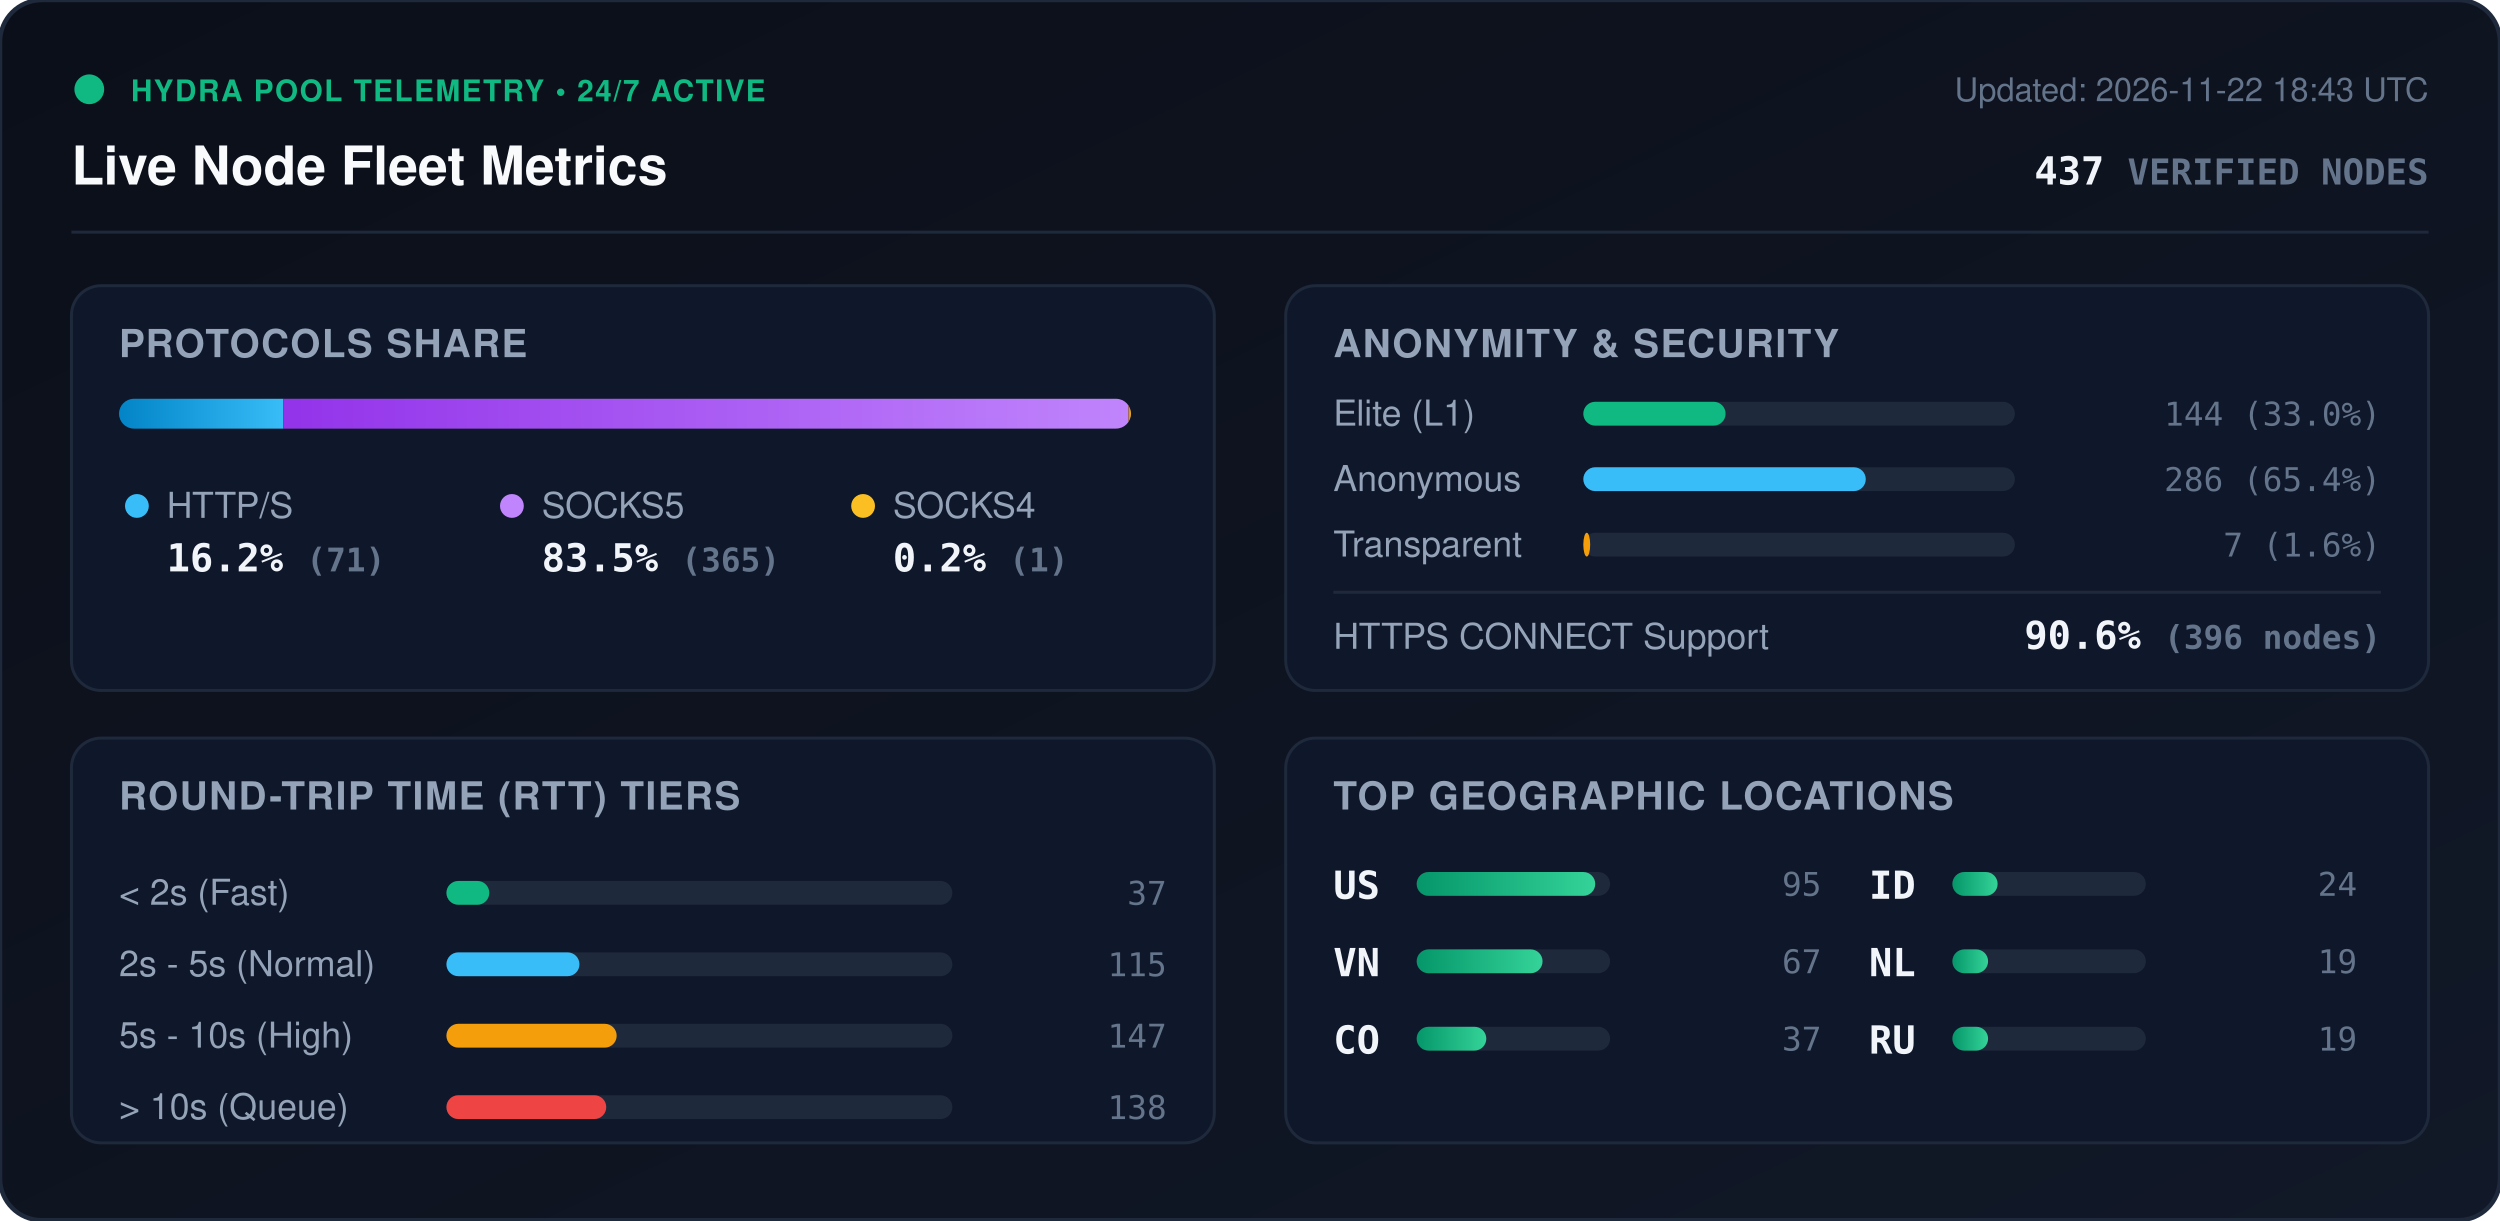
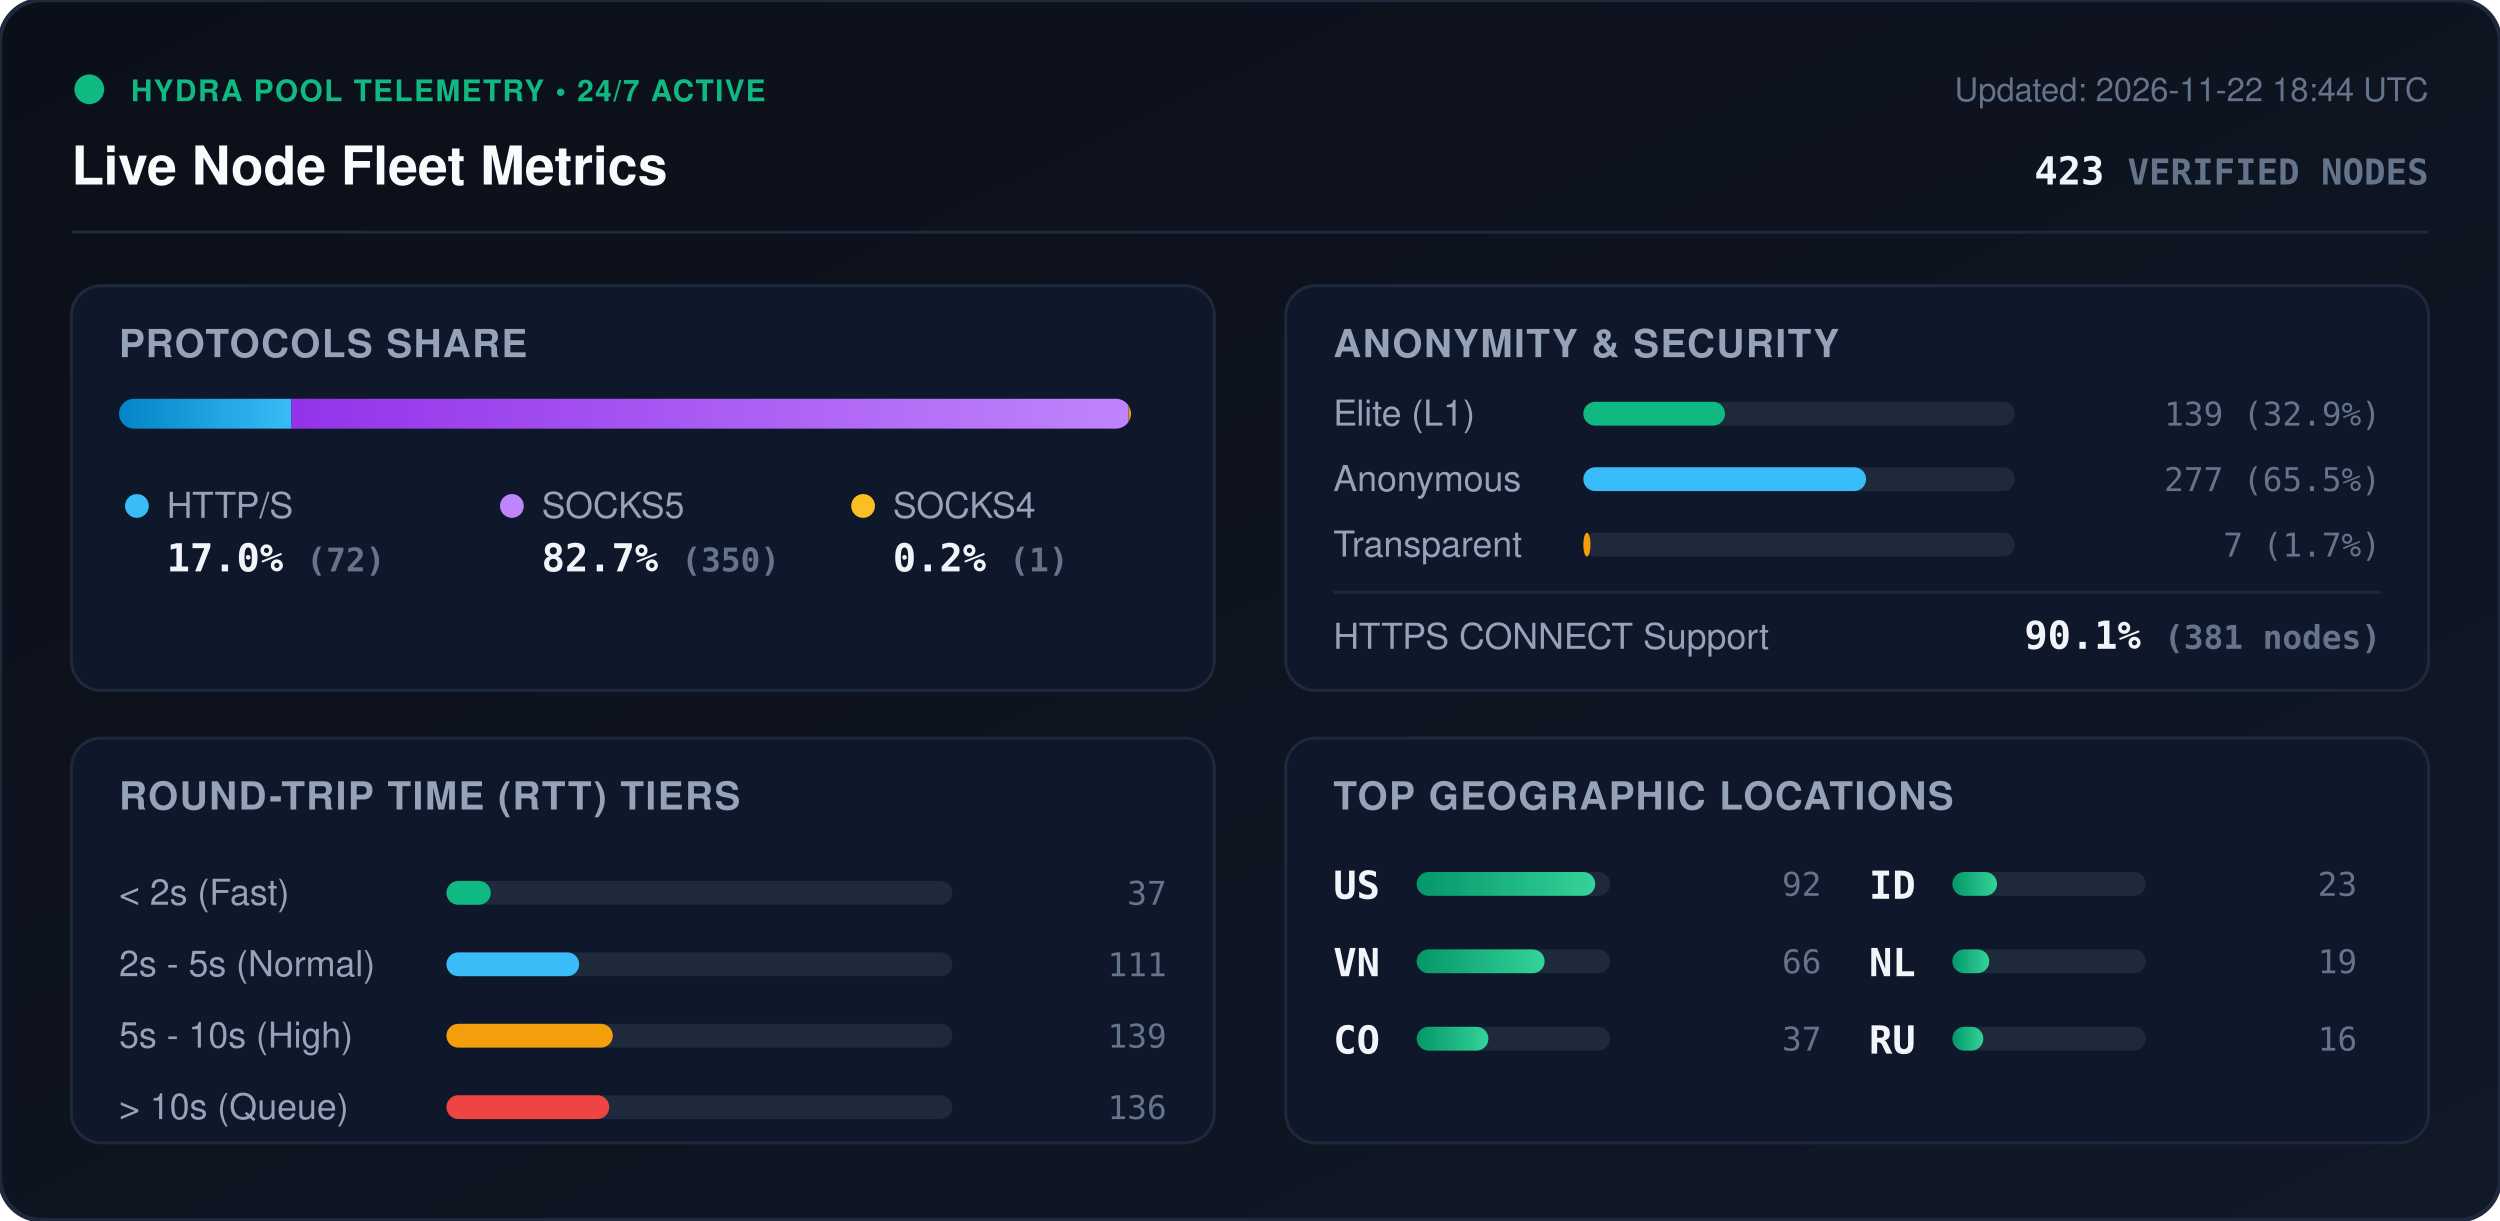
<svg xmlns="http://www.w3.org/2000/svg" viewBox="0 0 840 410" width="840" height="410" style="max-width: 100%; height: auto;">
  <defs>
    <linearGradient id="bg" x1="0%" y1="0%" x2="100%" y2="100%">
      <stop offset="0%" stop-color="#0b0f19" />
      <stop offset="100%" stop-color="#111827" />
    </linearGradient>
    <linearGradient id="bar-http" x1="0%" y1="0%" x2="100%" y2="0%">
      <stop offset="0%" stop-color="#0284c7" />
      <stop offset="100%" stop-color="#38bdf8" />
    </linearGradient>
    <linearGradient id="bar-socks5" x1="0%" y1="0%" x2="100%" y2="0%">
      <stop offset="0%" stop-color="#9333ea" />
      <stop offset="100%" stop-color="#c084fc" />
    </linearGradient>
    <linearGradient id="bar-socks4" x1="0%" y1="0%" x2="100%" y2="0%">
      <stop offset="0%" stop-color="#d97706" />
      <stop offset="100%" stop-color="#fbbf24" />
    </linearGradient>
    <linearGradient id="bar-green" x1="0%" y1="0%" x2="100%" y2="0%">
      <stop offset="0%" stop-color="#059669" />
      <stop offset="100%" stop-color="#34d399" />
    </linearGradient>
    <clipPath id="prog-track-clip">
      <rect width="340.0" height="10" rx="5" />
    </clipPath>
    <style>
      .title { font: 700 18px -apple-system, BlinkMacSystemFont, 'Segoe UI', Helvetica, Arial, sans-serif; fill: #f8fafc; }
      .sub { font: 500 11px -apple-system, BlinkMacSystemFont, 'Segoe UI', Helvetica, Arial, sans-serif; fill: #64748b; }
      .section-hdr { font: 600 13px -apple-system, BlinkMacSystemFont, 'Segoe UI', Helvetica, Arial, sans-serif; fill: #94a3b8; letter-spacing: 0.5px; }
      .metric-val { font: 700 13px -apple-system, BlinkMacSystemFont, 'Segoe UI', Helvetica, Arial, sans-serif; fill: #f1f5f9; }
      .metric-lbl { font: 500 12px -apple-system, BlinkMacSystemFont, 'Segoe UI', Helvetica, Arial, sans-serif; fill: #94a3b8; }
      .badge-txt { font: 700 10px -apple-system, BlinkMacSystemFont, 'Segoe UI', Helvetica, Arial, sans-serif; fill: #10b981; letter-spacing: 0.5px; }
      .mono { font-family: ui-monospace, SFMono-Regular, Menlo, Monaco, Consolas, monospace; }
      .pulse { animation: beacon 2s infinite ease-in-out; }
      @keyframes beacon { 0%, 100% { opacity: 1; } 50% { opacity: 0.35; } }
    </style>
  </defs>
  <rect width="840" height="410" rx="14" fill="url(#bg)" stroke="#1e293b" stroke-width="1.5" />
  <g transform="translate(24, 24)">
    <circle cx="6" cy="6" r="5" fill="#10b981" class="pulse" />
    <text x="20" y="10" class="badge-txt">HYDRA POOL TELEMETRY • 24/7 ACTIVE</text>
    <text x="0" y="38" class="title">Live Node Fleet Metrics</text>
-     <text x="792" y="10" text-anchor="end" class="sub">Updated: 2026-11-22 18:43 UTC</text>
-     <text x="792" y="38" text-anchor="end" class="metric-val mono" fill="#38bdf8">437 <tspan font-size="12" fill="#64748b">VERIFIED NODES</tspan>
+     <text x="792" y="10" text-anchor="end" class="sub">Updated: 2026-11-22 18:44 UTC</text>
+     <text x="792" y="38" text-anchor="end" class="metric-val mono" fill="#38bdf8">423 <tspan font-size="12" fill="#64748b">VERIFIED NODES</tspan>
    </text>
  </g>
  <line x1="24" y1="78" x2="816" y2="78" stroke="#1e293b" stroke-width="1" />
  <g transform="translate(24, 96)">
    <rect width="384" height="136" rx="10" fill="#0f172a" stroke="#1e293b" />
    <text x="16" y="24" class="section-hdr">PROTOCOLS SHARE</text>
    <g transform="translate(16, 38)">
      <rect width="340.0" height="10" rx="5" fill="#1e293b" />
      <g clip-path="url(#prog-track-clip)">
-         <rect x="0" width="55.2" height="10" fill="url(#bar-http)" />
-         <rect x="55.2" width="284.0" height="10" fill="url(#bar-socks5)" />
+         <rect x="0" width="57.9" height="10" fill="url(#bar-http)" />
+         <rect x="57.9" width="281.3" height="10" fill="url(#bar-socks5)" />
        <rect x="339.2" width="0.8" height="10" fill="url(#bar-socks4)" />
      </g>
    </g>
    <g transform="translate(16, 68)">
      <circle cx="6" cy="6" r="4" fill="#38bdf8" />
      <text x="16" y="10" class="metric-lbl">HTTP/S</text>
-       <text x="16" y="28" class="metric-val mono">16.2% <tspan font-size="11" fill="#64748b">(71)</tspan>
+       <text x="16" y="28" class="metric-val mono">17.0% <tspan font-size="11" fill="#64748b">(72)</tspan>
      </text>
      <circle cx="132" cy="6" r="4" fill="#c084fc" />
      <text x="142" y="10" class="metric-lbl">SOCKS5</text>
-       <text x="142" y="28" class="metric-val mono">83.5% <tspan font-size="11" fill="#64748b">(365)</tspan>
+       <text x="142" y="28" class="metric-val mono">82.7% <tspan font-size="11" fill="#64748b">(350)</tspan>
      </text>
      <circle cx="250" cy="6" r="4" fill="#fbbf24" />
      <text x="260" y="10" class="metric-lbl">SOCKS4</text>
      <text x="260" y="28" class="metric-val mono">0.2% <tspan font-size="11" fill="#64748b">(1)</tspan>
      </text>
    </g>
  </g>
  <g transform="translate(432, 96)">
    <rect width="384" height="136" rx="10" fill="#0f172a" stroke="#1e293b" />
    <text x="16" y="24" class="section-hdr">ANONYMITY &amp; SECURITY</text>
    <text x="16" y="47" class="metric-lbl">Elite (L1)</text>
    <rect x="100" y="39" width="145.0" height="8" rx="4" fill="#1e293b" />
-     <rect x="100" y="39" width="47.8" height="8" rx="4" fill="#10b981" />
-     <text x="368" y="47" text-anchor="end" class="mono sub" fill="#e2e8f0">144 (33.0%)</text>
+     <rect x="100" y="39" width="47.6" height="8" rx="4" fill="#10b981" />
+     <text x="368" y="47" text-anchor="end" class="mono sub" fill="#e2e8f0">139 (32.9%)</text>
    <text x="16" y="69" class="metric-lbl">Anonymous</text>
    <rect x="100" y="61" width="145.0" height="8" rx="4" fill="#1e293b" />
-     <rect x="100" y="61" width="94.9" height="8" rx="4" fill="#38bdf8" />
-     <text x="368" y="69" text-anchor="end" class="mono sub" fill="#e2e8f0">286 (65.4%)</text>
+     <rect x="100" y="61" width="95.0" height="8" rx="4" fill="#38bdf8" />
+     <text x="368" y="69" text-anchor="end" class="mono sub" fill="#e2e8f0">277 (65.5%)</text>
    <text x="16" y="91" class="metric-lbl">Transparent</text>
    <rect x="100" y="83" width="145.0" height="8" rx="4" fill="#1e293b" />
-     <rect x="100" y="83" width="2.3" height="8" rx="4" fill="#f59e0b" />
-     <text x="368" y="91" text-anchor="end" class="mono sub" fill="#e2e8f0">7 (1.6%)</text>
+     <rect x="100" y="83" width="2.4" height="8" rx="4" fill="#f59e0b" />
+     <text x="368" y="91" text-anchor="end" class="mono sub" fill="#e2e8f0">7 (1.7%)</text>
    <line x1="16" y1="103" x2="368" y2="103" stroke="#1e293b" stroke-width="1" />
    <text x="16" y="122" class="metric-lbl">HTTPS CONNECT Support</text>
-     <text x="368" y="122" text-anchor="end" class="metric-val mono" fill="#34d399">90.6% <tspan font-size="11" fill="#64748b">(396 nodes)</tspan>
+     <text x="368" y="122" text-anchor="end" class="metric-val mono" fill="#34d399">90.1% <tspan font-size="11" fill="#64748b">(381 nodes)</tspan>
    </text>
  </g>
  <g transform="translate(24, 248)">
    <rect width="384" height="136" rx="10" fill="#0f172a" stroke="#1e293b" />
    <text x="16" y="24" class="section-hdr">ROUND-TRIP TIME (RTT) TIERS</text>
    <g transform="translate(16, 42)">
      <text x="0" y="14" class="metric-lbl">&lt; 2s (Fast)</text>
      <rect x="110" y="6" width="170" height="8" rx="4" fill="#1e293b" />
-       <rect x="110" y="6" width="14.4" height="8" rx="4" fill="#10b981" />
+       <rect x="110" y="6" width="14.9" height="8" rx="4" fill="#10b981" />
      <text x="352" y="14" text-anchor="end" class="mono sub">37</text>
      <text x="0" y="38" class="metric-lbl">2s - 5s (Normal)</text>
      <rect x="110" y="30" width="170" height="8" rx="4" fill="#1e293b" />
-       <rect x="110" y="30" width="44.7" height="8" rx="4" fill="#38bdf8" />
-       <text x="352" y="38" text-anchor="end" class="mono sub">115</text>
+       <rect x="110" y="30" width="44.6" height="8" rx="4" fill="#38bdf8" />
+       <text x="352" y="38" text-anchor="end" class="mono sub">111</text>
      <text x="0" y="62" class="metric-lbl">5s - 10s (High)</text>
      <rect x="110" y="54" width="170" height="8" rx="4" fill="#1e293b" />
-       <rect x="110" y="54" width="57.2" height="8" rx="4" fill="#f59e0b" />
-       <text x="352" y="62" text-anchor="end" class="mono sub">147</text>
+       <rect x="110" y="54" width="55.9" height="8" rx="4" fill="#f59e0b" />
+       <text x="352" y="62" text-anchor="end" class="mono sub">139</text>
      <text x="0" y="86" class="metric-lbl">&gt; 10s (Queue)</text>
      <rect x="110" y="78" width="170" height="8" rx="4" fill="#1e293b" />
-       <rect x="110" y="78" width="53.7" height="8" rx="4" fill="#ef4444" />
-       <text x="352" y="86" text-anchor="end" class="mono sub">138</text>
+       <rect x="110" y="78" width="54.7" height="8" rx="4" fill="#ef4444" />
+       <text x="352" y="86" text-anchor="end" class="mono sub">136</text>
    </g>
  </g>
  <g transform="translate(432, 248)">
    <rect width="384" height="136" rx="10" fill="#0f172a" stroke="#1e293b" />
    <text x="16" y="24" class="section-hdr">TOP GEOGRAPHIC LOCATIONS</text>
    <g transform="translate(16, 42)">
      <g transform="translate(0, 0)">
        <text x="0" y="12" class="mono metric-val" font-size="12">US</text>
        <rect x="28" y="3" width="65" height="8" rx="4" fill="#1e293b" />
        <rect x="28" y="3" width="60.0" height="8" rx="4" fill="url(#bar-green)" />
-         <text x="164" y="11" text-anchor="end" class="mono sub">95</text>
+         <text x="164" y="11" text-anchor="end" class="mono sub">92</text>
      </g>
      <g transform="translate(0, 26)">
        <text x="0" y="12" class="mono metric-val" font-size="12">VN</text>
        <rect x="28" y="3" width="65" height="8" rx="4" fill="#1e293b" />
-         <rect x="28" y="3" width="42.3" height="8" rx="4" fill="url(#bar-green)" />
-         <text x="164" y="11" text-anchor="end" class="mono sub">67</text>
+         <rect x="28" y="3" width="43.0" height="8" rx="4" fill="url(#bar-green)" />
+         <text x="164" y="11" text-anchor="end" class="mono sub">66</text>
      </g>
      <g transform="translate(0, 52)">
        <text x="0" y="12" class="mono metric-val" font-size="12">CO</text>
        <rect x="28" y="3" width="65" height="8" rx="4" fill="#1e293b" />
-         <rect x="28" y="3" width="23.4" height="8" rx="4" fill="url(#bar-green)" />
+         <rect x="28" y="3" width="24.1" height="8" rx="4" fill="url(#bar-green)" />
        <text x="164" y="11" text-anchor="end" class="mono sub">37</text>
      </g>
      <g transform="translate(180, 0)">
        <text x="0" y="12" class="mono metric-val" font-size="12">ID</text>
        <rect x="28" y="3" width="65" height="8" rx="4" fill="#1e293b" />
-         <rect x="28" y="3" width="15.2" height="8" rx="4" fill="url(#bar-green)" />
-         <text x="164" y="11" text-anchor="end" class="mono sub">24</text>
+         <rect x="28" y="3" width="15.0" height="8" rx="4" fill="url(#bar-green)" />
+         <text x="164" y="11" text-anchor="end" class="mono sub">23</text>
      </g>
      <g transform="translate(180, 26)">
        <text x="0" y="12" class="mono metric-val" font-size="12">NL</text>
        <rect x="28" y="3" width="65" height="8" rx="4" fill="#1e293b" />
-         <rect x="28" y="3" width="12.0" height="8" rx="4" fill="url(#bar-green)" />
+         <rect x="28" y="3" width="12.4" height="8" rx="4" fill="url(#bar-green)" />
        <text x="164" y="11" text-anchor="end" class="mono sub">19</text>
      </g>
      <g transform="translate(180, 52)">
        <text x="0" y="12" class="mono metric-val" font-size="12">RU</text>
        <rect x="28" y="3" width="65" height="8" rx="4" fill="#1e293b" />
-         <rect x="28" y="3" width="12.0" height="8" rx="4" fill="url(#bar-green)" />
-         <text x="164" y="11" text-anchor="end" class="mono sub">19</text>
+         <rect x="28" y="3" width="10.4" height="8" rx="4" fill="url(#bar-green)" />
+         <text x="164" y="11" text-anchor="end" class="mono sub">16</text>
      </g>
    </g>
  </g>
</svg>
